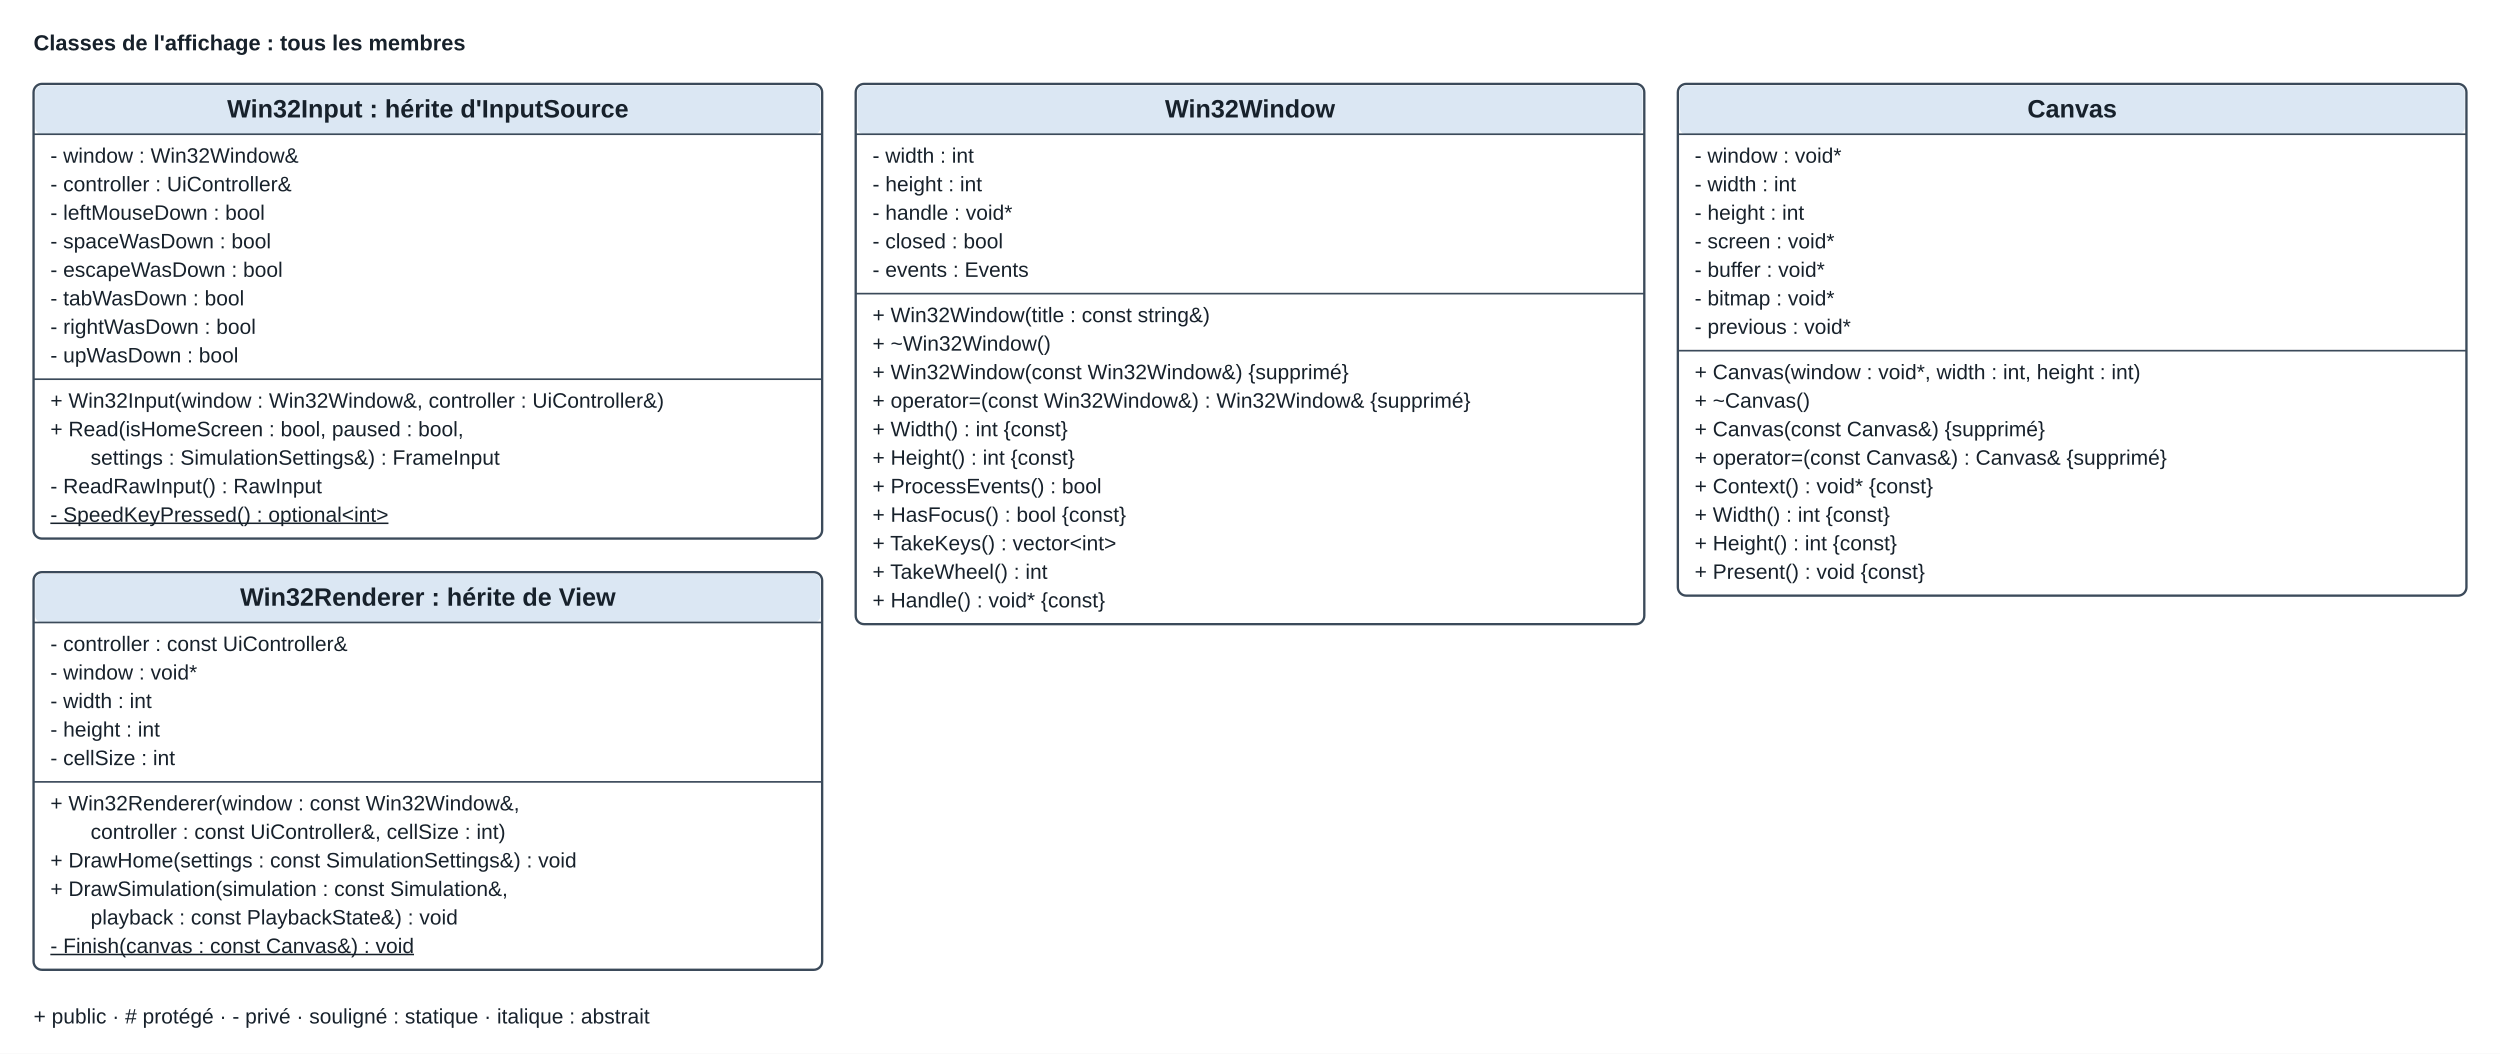
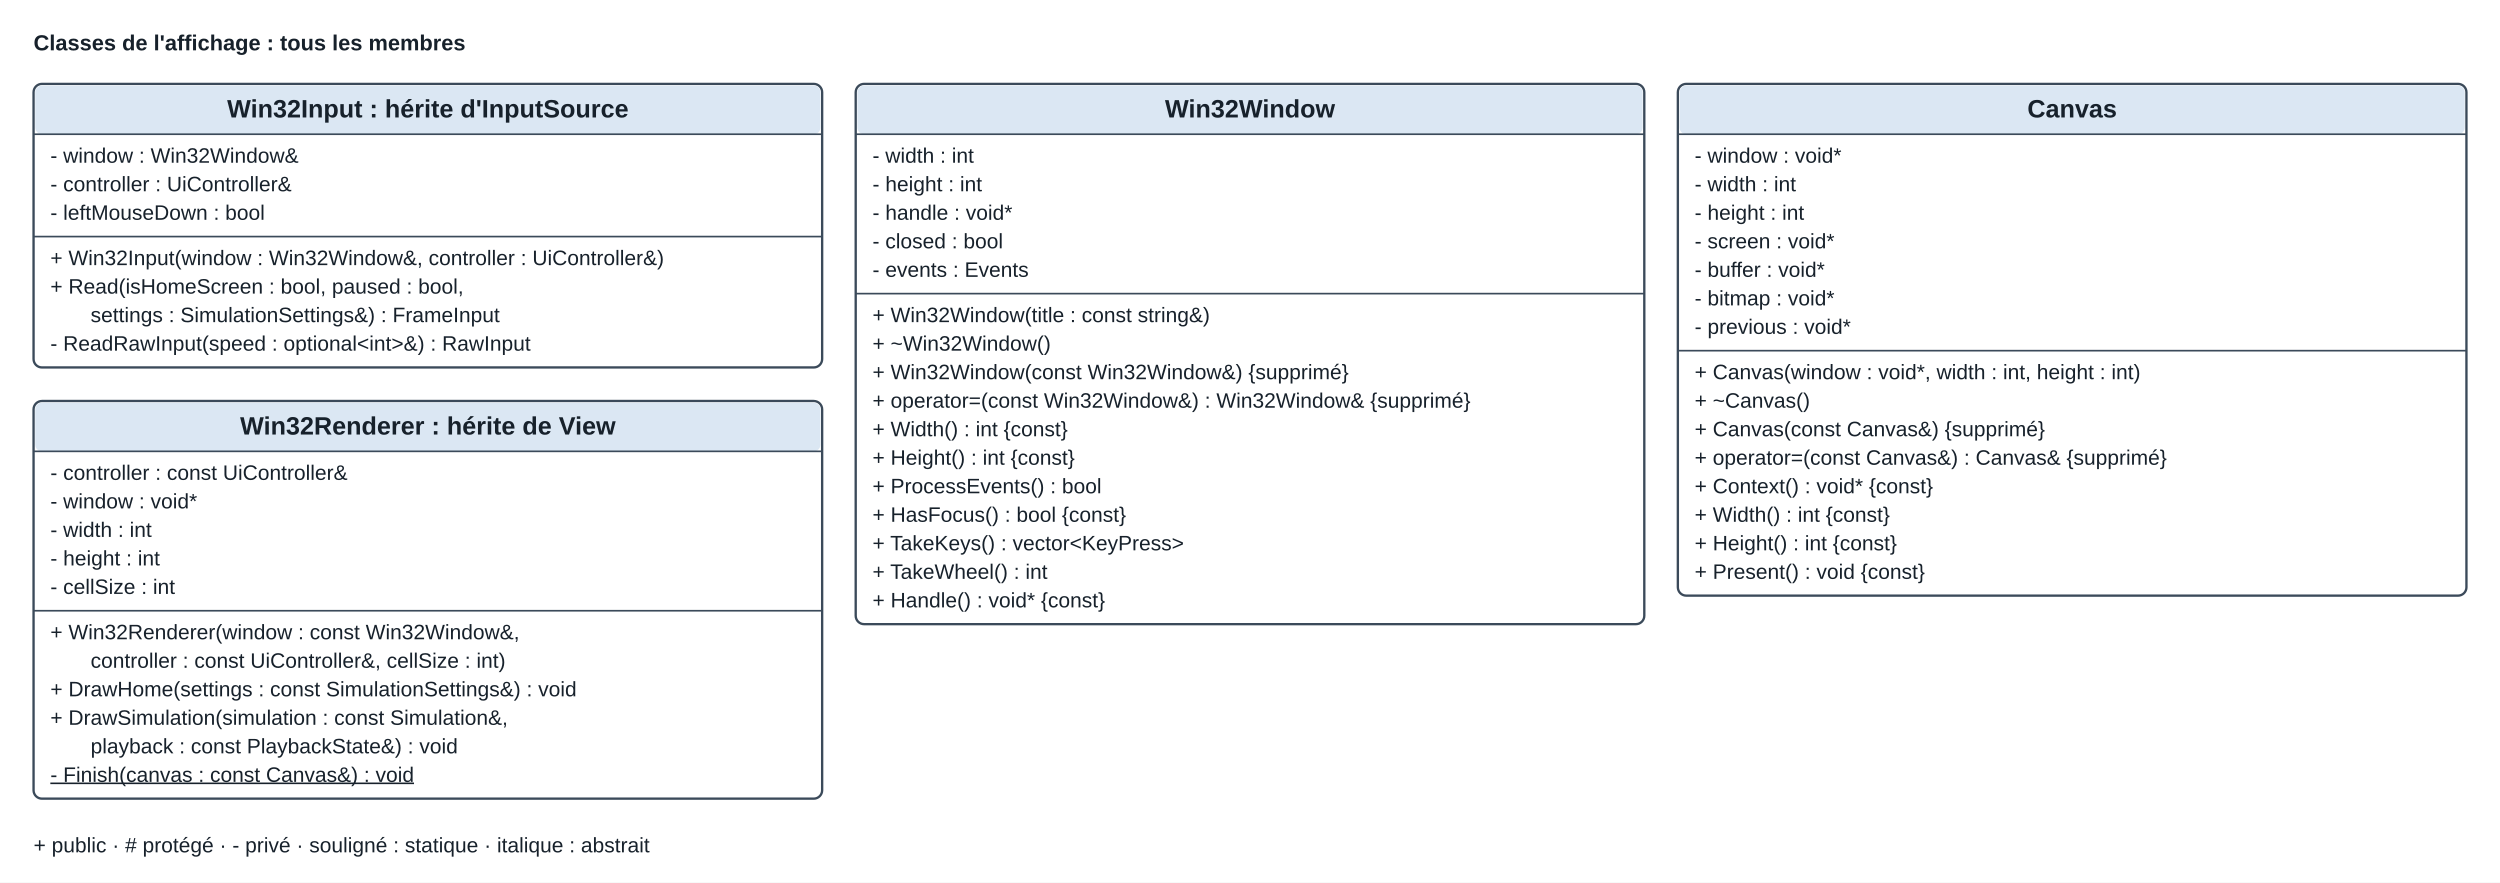
- <svg xmlns="http://www.w3.org/2000/svg" viewBox="0 0 1490 628" role="img" aria-label="Classes de l'affichage : tous les membres">
+ <svg xmlns="http://www.w3.org/2000/svg" viewBox="0 0 1490 526" role="img" aria-label="Classes de l'affichage : tous les membres">
  <style>
 text { font-family: "Segoe UI", Arial, sans-serif; fill: #17212b; }
 .name { font-size: 15px; font-weight: 700; text-anchor: middle; }
 .abstract { font-style: italic; }
 .stereo { font-size: 11px; text-anchor: middle; fill: #4a5968; }
 .member { font-size: 12.5px; }
 .label { font-size: 12px; font-style: italic; fill: #3b4a5a; }
 .band { font-size: 14px; font-weight: 700; }
 .legend { font-size: 12.5px; }
 .legendtitle { font-size: 13px; font-weight: 700; }
</style>
  <defs>
    <marker id="triangle" viewBox="0 0 14 14" refX="13" refY="7" markerWidth="14" markerHeight="14" markerUnits="userSpaceOnUse" orient="auto">
      <path d="M1 1 L13 7 L1 13 Z" fill="#ffffff" stroke="#3b4a5a" stroke-width="1.4" />
    </marker>
    <marker id="diamond" viewBox="0 0 18 12" refX="1" refY="6" markerWidth="18" markerHeight="12" markerUnits="userSpaceOnUse" orient="auto">
      <path d="M1 6 L9 1 L17 6 L9 11 Z" fill="#3b4a5a" />
    </marker>
    <marker id="arrow" viewBox="0 0 12 12" refX="11" refY="6" markerWidth="12" markerHeight="12" markerUnits="userSpaceOnUse" orient="auto">
      <path d="M1 1 L11 6 L1 11" fill="none" stroke="#3b4a5a" stroke-width="1.6" />
    </marker>
  </defs>
-   <rect width="1490" height="628" fill="#ffffff" />
+   <rect width="1490" height="526" fill="#ffffff" />
  <g class="box" data-width="470">
-     <rect x="20" y="50" width="470" height="271" rx="5" fill="#ffffff" stroke="#3b4a5a" stroke-width="1.4" />
+     <rect x="20" y="50" width="470" height="169" rx="5" fill="#ffffff" stroke="#3b4a5a" stroke-width="1.4" />
    <rect x="21" y="51" width="468" height="29" rx="4" fill="#dbe7f3" />
    <text x="255.0" y="70" class="name">Win32Input  : hérite d'InputSource</text>
    <line x1="20" y1="80" x2="490" y2="80" stroke="#3b4a5a" />
    <text x="30" y="97" class="member">- window : Win32Window&amp;</text>
    <text x="30" y="114" class="member">- controller : UiController&amp;</text>
    <text x="30" y="131" class="member">- leftMouseDown : bool</text>
-     <text x="30" y="148" class="member">- spaceWasDown : bool</text>
-     <text x="30" y="165" class="member">- escapeWasDown : bool</text>
-     <text x="30" y="182" class="member">- tabWasDown : bool</text>
-     <text x="30" y="199" class="member">- rightWasDown : bool</text>
-     <text x="30" y="216" class="member">- upWasDown : bool</text>
-     <line x1="20" y1="226" x2="490" y2="226" stroke="#3b4a5a" />
-     <text x="30" y="243" class="member">+ Win32Input(window : Win32Window&amp;, controller : UiController&amp;)</text>
-     <text x="30" y="260" class="member">+ Read(isHomeScreen : bool, paused : bool,</text>
-     <text x="54" y="277" class="member">settings : SimulationSettings&amp;) : FrameInput</text>
-     <text x="30" y="294" class="member">- ReadRawInput() : RawInput</text>
-     <text x="30" y="311" class="member" text-decoration="underline">- SpeedKeyPressed() : optional&lt;int&gt;</text>
+     <line x1="20" y1="141" x2="490" y2="141" stroke="#3b4a5a" />
+     <text x="30" y="158" class="member">+ Win32Input(window : Win32Window&amp;, controller : UiController&amp;)</text>
+     <text x="30" y="175" class="member">+ Read(isHomeScreen : bool, paused : bool,</text>
+     <text x="54" y="192" class="member">settings : SimulationSettings&amp;) : FrameInput</text>
+     <text x="30" y="209" class="member">- ReadRawInput(speed : optional&lt;int&gt;&amp;) : RawInput</text>
  </g>
  <g class="box" data-width="470">
    <rect x="510" y="50" width="470" height="322" rx="5" fill="#ffffff" stroke="#3b4a5a" stroke-width="1.4" />
    <rect x="511" y="51" width="468" height="29" rx="4" fill="#dbe7f3" />
    <text x="745.0" y="70" class="name">Win32Window</text>
    <line x1="510" y1="80" x2="980" y2="80" stroke="#3b4a5a" />
    <text x="520" y="97" class="member">- width : int</text>
    <text x="520" y="114" class="member">- height : int</text>
    <text x="520" y="131" class="member">- handle : void*</text>
    <text x="520" y="148" class="member">- closed : bool</text>
    <text x="520" y="165" class="member">- events : Events</text>
    <line x1="510" y1="175" x2="980" y2="175" stroke="#3b4a5a" />
    <text x="520" y="192" class="member">+ Win32Window(title : const string&amp;)</text>
    <text x="520" y="209" class="member">+ ~Win32Window()</text>
    <text x="520" y="226" class="member">+ Win32Window(const Win32Window&amp;) {supprimé}</text>
    <text x="520" y="243" class="member">+ operator=(const Win32Window&amp;) : Win32Window&amp; {supprimé}</text>
    <text x="520" y="260" class="member">+ Width() : int {const}</text>
    <text x="520" y="277" class="member">+ Height() : int {const}</text>
    <text x="520" y="294" class="member">+ ProcessEvents() : bool</text>
    <text x="520" y="311" class="member">+ HasFocus() : bool {const}</text>
-     <text x="520" y="328" class="member">+ TakeKeys() : vector&lt;int&gt;</text>
+     <text x="520" y="328" class="member">+ TakeKeys() : vector&lt;KeyPress&gt;</text>
    <text x="520" y="345" class="member">+ TakeWheel() : int</text>
    <text x="520" y="362" class="member">+ Handle() : void* {const}</text>
  </g>
  <g class="box" data-width="470">
    <rect x="1000" y="50" width="470" height="305" rx="5" fill="#ffffff" stroke="#3b4a5a" stroke-width="1.4" />
    <rect x="1001" y="51" width="468" height="29" rx="4" fill="#dbe7f3" />
    <text x="1235.0" y="70" class="name">Canvas</text>
    <line x1="1000" y1="80" x2="1470" y2="80" stroke="#3b4a5a" />
    <text x="1010" y="97" class="member">- window : void*</text>
    <text x="1010" y="114" class="member">- width : int</text>
    <text x="1010" y="131" class="member">- height : int</text>
    <text x="1010" y="148" class="member">- screen : void*</text>
    <text x="1010" y="165" class="member">- buffer : void*</text>
    <text x="1010" y="182" class="member">- bitmap : void*</text>
    <text x="1010" y="199" class="member">- previous : void*</text>
    <line x1="1000" y1="209" x2="1470" y2="209" stroke="#3b4a5a" />
    <text x="1010" y="226" class="member">+ Canvas(window : void*, width : int, height : int)</text>
    <text x="1010" y="243" class="member">+ ~Canvas()</text>
    <text x="1010" y="260" class="member">+ Canvas(const Canvas&amp;) {supprimé}</text>
    <text x="1010" y="277" class="member">+ operator=(const Canvas&amp;) : Canvas&amp; {supprimé}</text>
    <text x="1010" y="294" class="member">+ Context() : void* {const}</text>
    <text x="1010" y="311" class="member">+ Width() : int {const}</text>
    <text x="1010" y="328" class="member">+ Height() : int {const}</text>
    <text x="1010" y="345" class="member">+ Present() : void {const}</text>
  </g>
  <g class="box" data-width="470">
-     <rect x="20" y="341" width="470" height="237" rx="5" fill="#ffffff" stroke="#3b4a5a" stroke-width="1.4" />
-     <rect x="21" y="342" width="468" height="29" rx="4" fill="#dbe7f3" />
-     <text x="255.0" y="361" class="name">Win32Renderer  : hérite de View</text>
-     <line x1="20" y1="371" x2="490" y2="371" stroke="#3b4a5a" />
-     <text x="30" y="388" class="member">- controller : const UiController&amp;</text>
-     <text x="30" y="405" class="member">- window : void*</text>
-     <text x="30" y="422" class="member">- width : int</text>
-     <text x="30" y="439" class="member">- height : int</text>
-     <text x="30" y="456" class="member">- cellSize : int</text>
-     <line x1="20" y1="466" x2="490" y2="466" stroke="#3b4a5a" />
-     <text x="30" y="483" class="member">+ Win32Renderer(window : const Win32Window&amp;,</text>
-     <text x="54" y="500" class="member">controller : const UiController&amp;, cellSize : int)</text>
-     <text x="30" y="517" class="member">+ DrawHome(settings : const SimulationSettings&amp;) : void</text>
-     <text x="30" y="534" class="member">+ DrawSimulation(simulation : const Simulation&amp;,</text>
-     <text x="54" y="551" class="member">playback : const PlaybackState&amp;) : void</text>
-     <text x="30" y="568" class="member" text-decoration="underline">- Finish(canvas : const Canvas&amp;) : void</text>
+     <rect x="20" y="239" width="470" height="237" rx="5" fill="#ffffff" stroke="#3b4a5a" stroke-width="1.4" />
+     <rect x="21" y="240" width="468" height="29" rx="4" fill="#dbe7f3" />
+     <text x="255.0" y="259" class="name">Win32Renderer  : hérite de View</text>
+     <line x1="20" y1="269" x2="490" y2="269" stroke="#3b4a5a" />
+     <text x="30" y="286" class="member">- controller : const UiController&amp;</text>
+     <text x="30" y="303" class="member">- window : void*</text>
+     <text x="30" y="320" class="member">- width : int</text>
+     <text x="30" y="337" class="member">- height : int</text>
+     <text x="30" y="354" class="member">- cellSize : int</text>
+     <line x1="20" y1="364" x2="490" y2="364" stroke="#3b4a5a" />
+     <text x="30" y="381" class="member">+ Win32Renderer(window : const Win32Window&amp;,</text>
+     <text x="54" y="398" class="member">controller : const UiController&amp;, cellSize : int)</text>
+     <text x="30" y="415" class="member">+ DrawHome(settings : const SimulationSettings&amp;) : void</text>
+     <text x="30" y="432" class="member">+ DrawSimulation(simulation : const Simulation&amp;,</text>
+     <text x="54" y="449" class="member">playback : const PlaybackState&amp;) : void</text>
+     <text x="30" y="466" class="member" text-decoration="underline">- Finish(canvas : const Canvas&amp;) : void</text>
  </g>
  <text x="20" y="30" class="legendtitle">Classes de l'affichage : tous les membres</text>
-   <text x="20" y="610" class="legend">+ public  ·  # protégé  ·  - privé  ·  souligné : statique  ·  italique : abstrait</text>
+   <text x="20" y="508" class="legend">+ public  ·  # protégé  ·  - privé  ·  souligné : statique  ·  italique : abstrait</text>
</svg>
